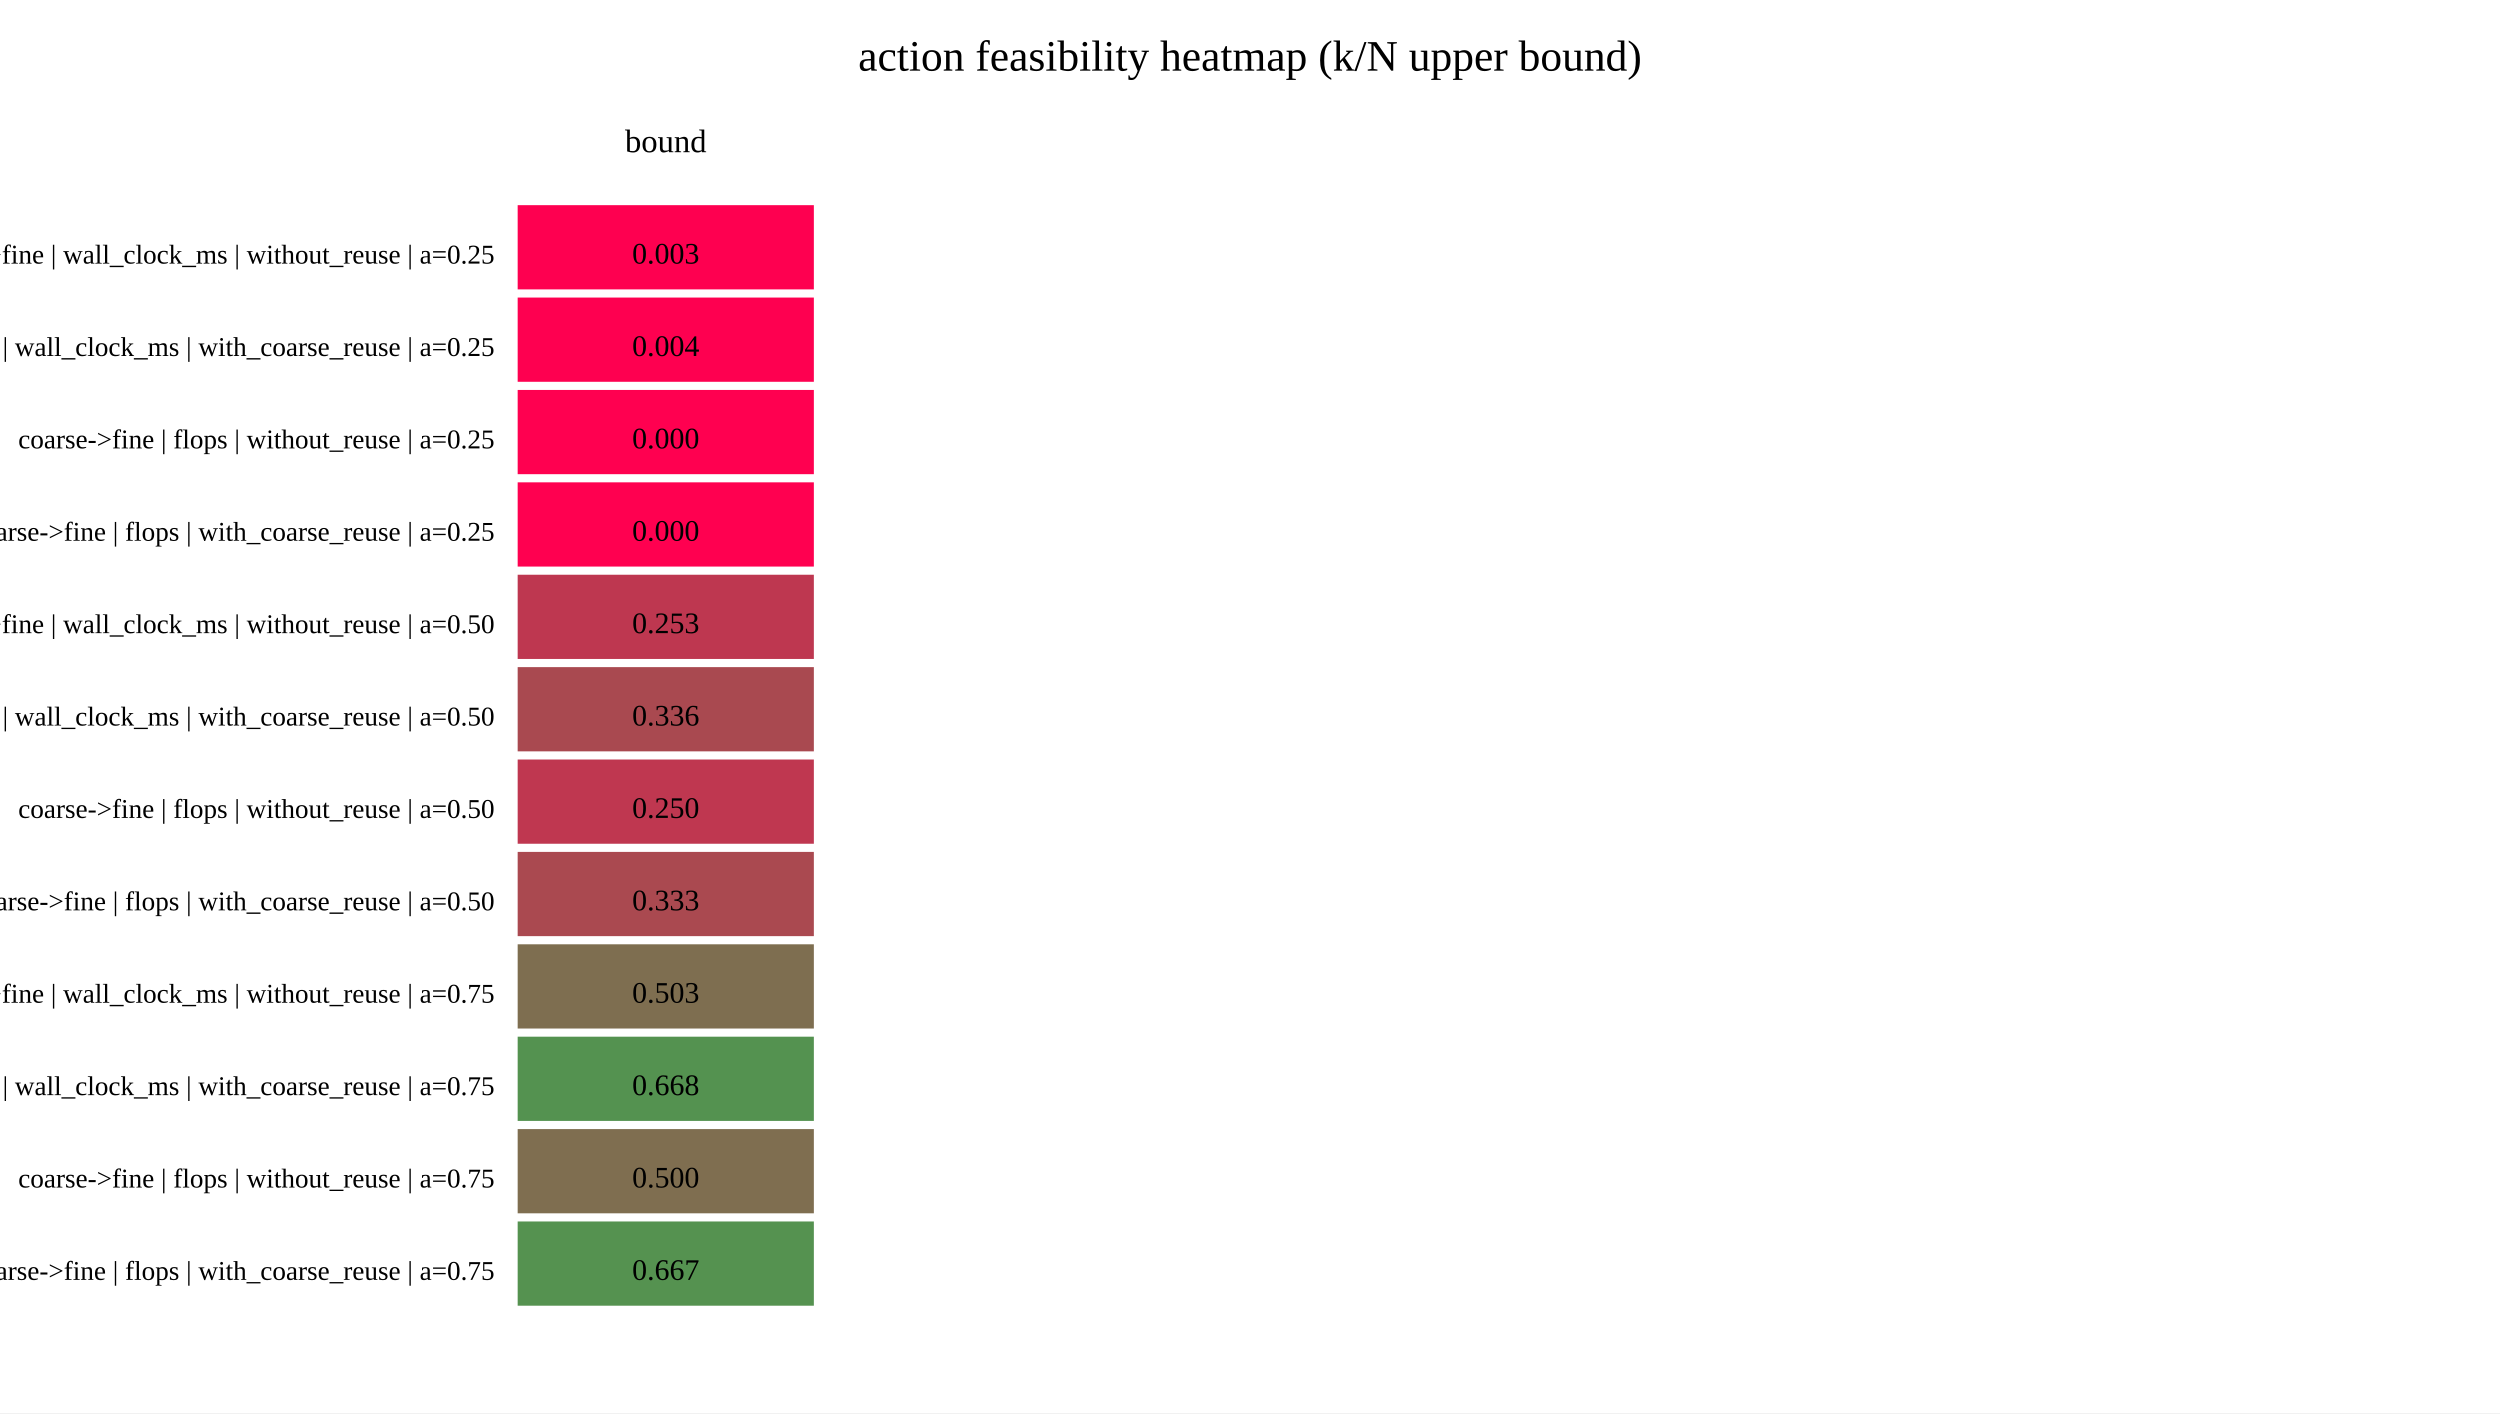
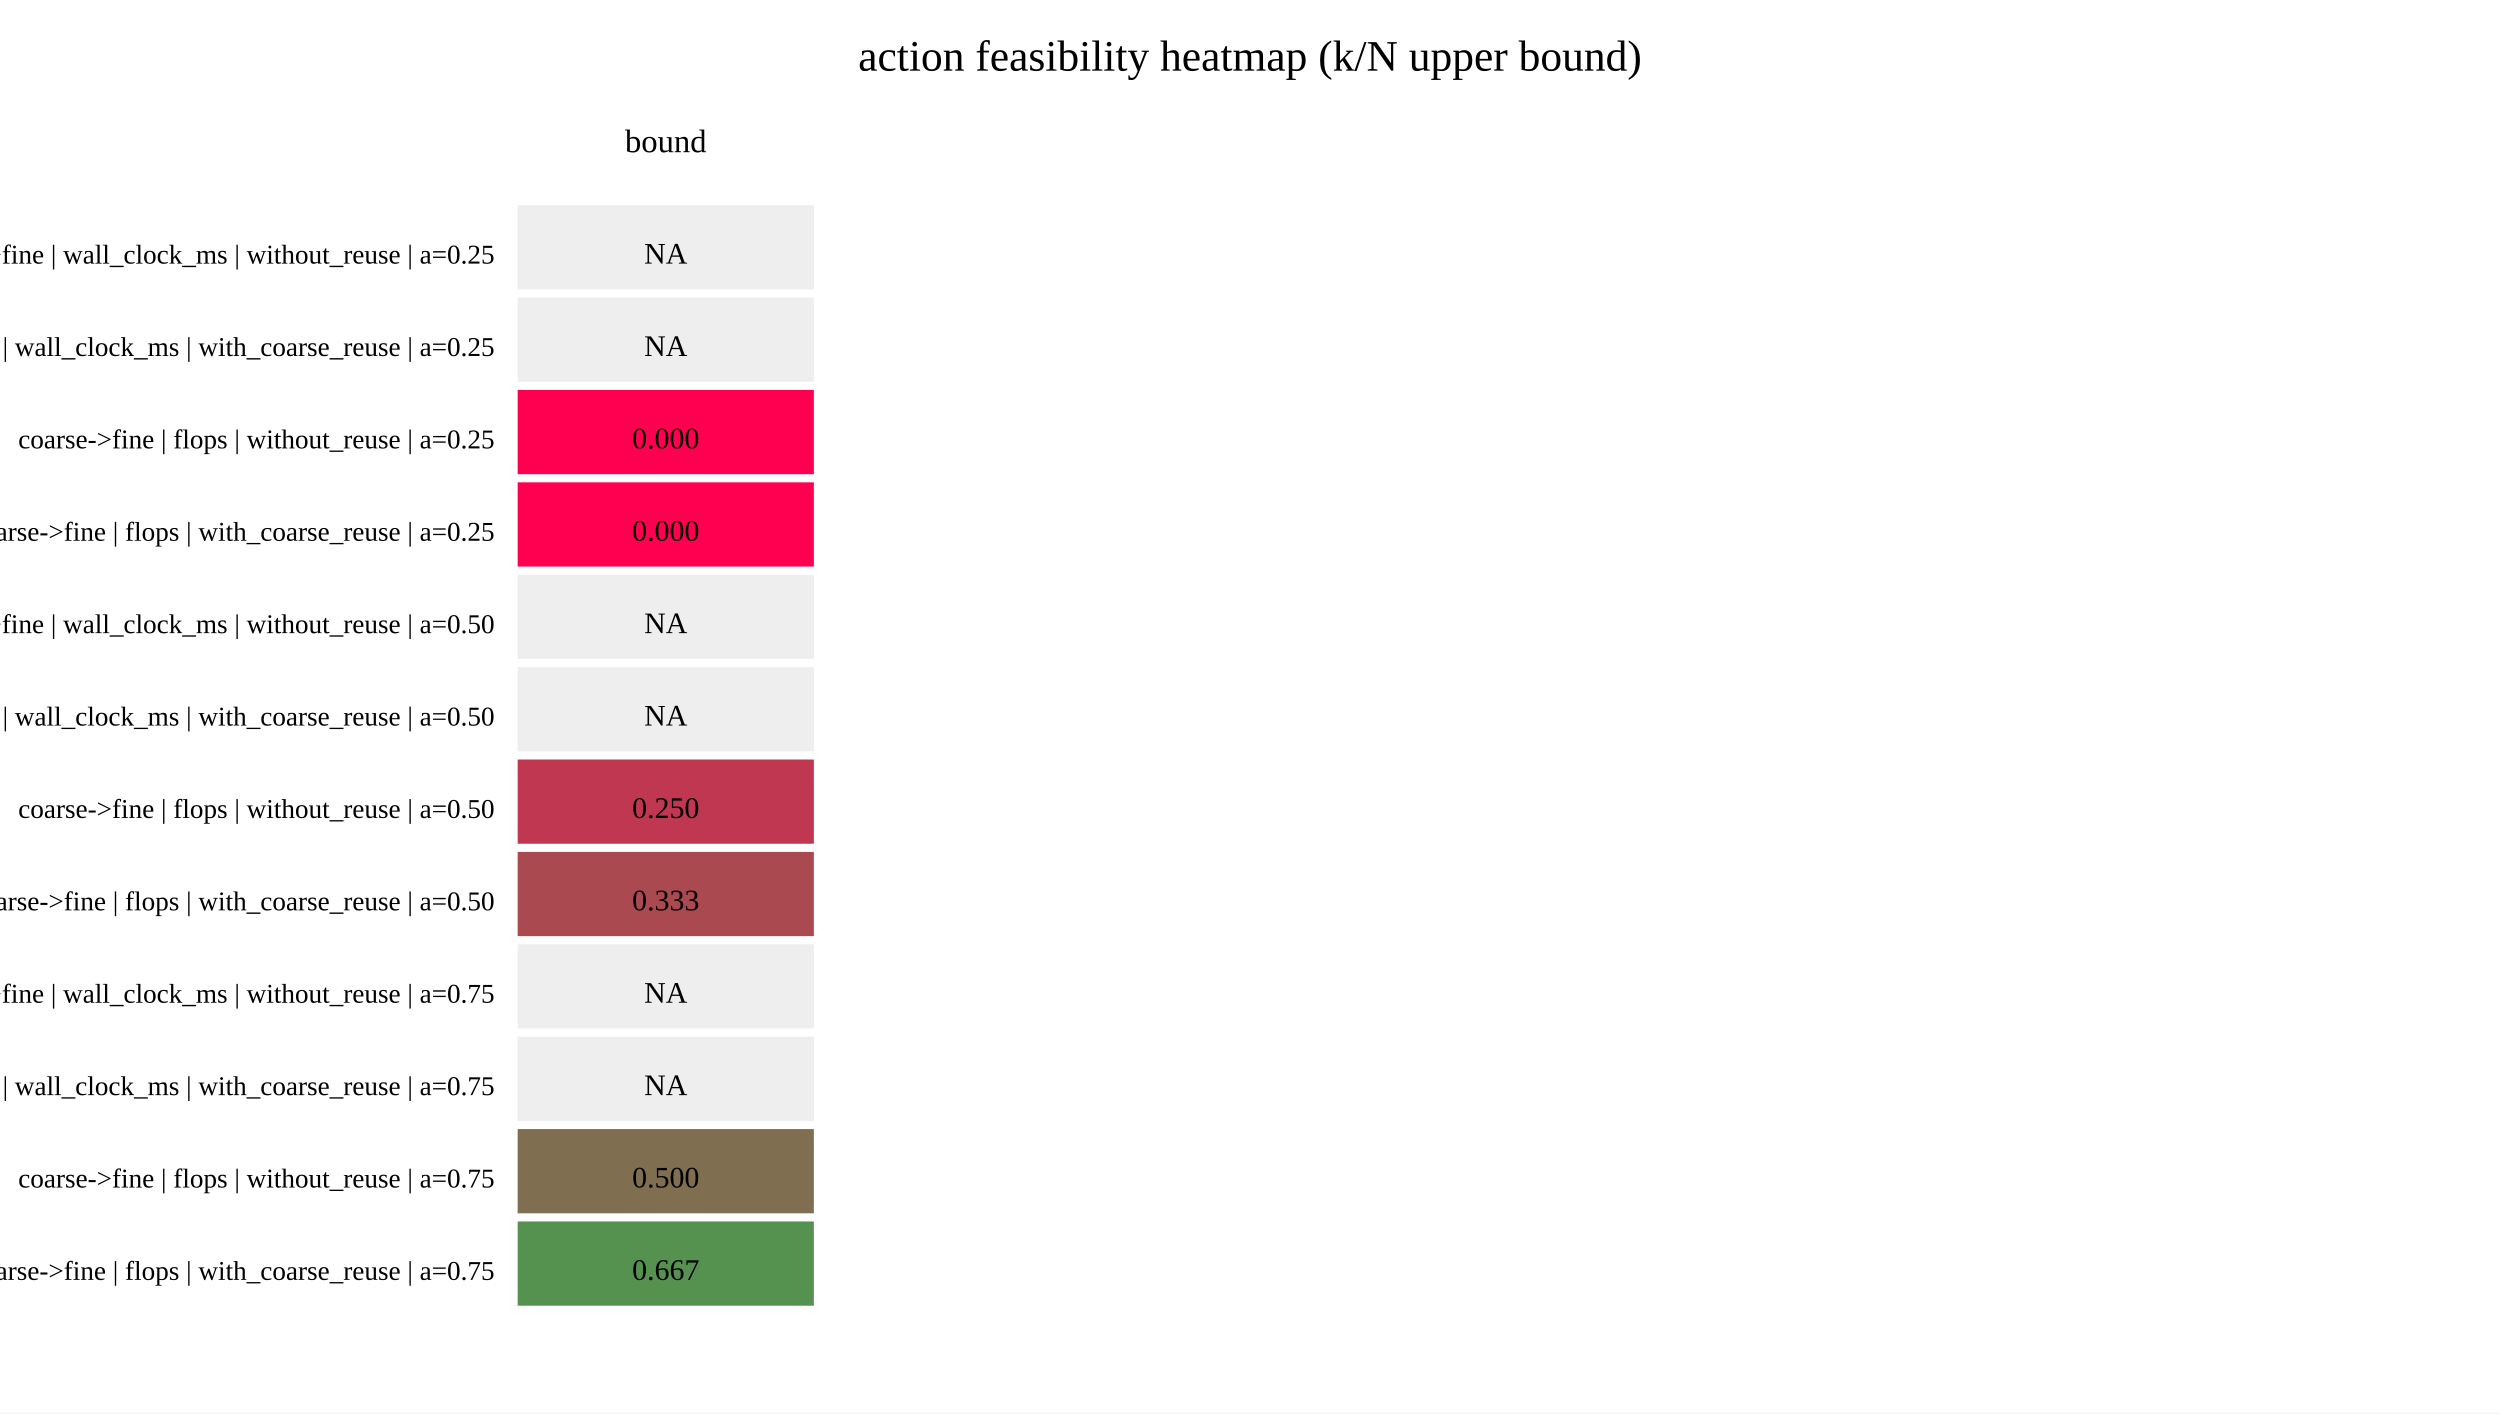
<svg xmlns="http://www.w3.org/2000/svg" width="920" height="520" viewBox="0 0 920 520">
  <rect width="100%" height="100%" fill="white" />
  <text x="460.0" y="26" text-anchor="middle" font-size="16">action feasibility heatmap (k/N upper bound)</text>
  <text x="245.0" y="56" text-anchor="middle" font-size="12">bound</text>
  <text x="182" y="97" text-anchor="end" font-size="10">coarse-&gt;fine | wall_clock_ms | without_reuse | a=0.25</text>
-   <rect x="190" y="75" width="110" height="32" fill="rgb(254,0,80)" stroke="white" />
-   <text x="245.0" y="97" text-anchor="middle" font-size="11">0.003</text>
+   <rect x="190" y="75" width="110" height="32" fill="#eeeeee" stroke="white" />
+   <text x="245.0" y="97" text-anchor="middle" font-size="11">NA</text>
  <text x="182" y="131" text-anchor="end" font-size="10">coarse-&gt;fine | wall_clock_ms | with_coarse_reuse | a=0.25</text>
-   <rect x="190" y="109" width="110" height="32" fill="rgb(254,0,80)" stroke="white" />
-   <text x="245.0" y="131" text-anchor="middle" font-size="11">0.004</text>
+   <rect x="190" y="109" width="110" height="32" fill="#eeeeee" stroke="white" />
+   <text x="245.0" y="131" text-anchor="middle" font-size="11">NA</text>
  <text x="182" y="165" text-anchor="end" font-size="10">coarse-&gt;fine | flops | without_reuse | a=0.25</text>
  <rect x="190" y="143" width="110" height="32" fill="rgb(255,0,80)" stroke="white" />
  <text x="245.0" y="165" text-anchor="middle" font-size="11">0.000</text>
  <text x="182" y="199" text-anchor="end" font-size="10">coarse-&gt;fine | flops | with_coarse_reuse | a=0.25</text>
  <rect x="190" y="177" width="110" height="32" fill="rgb(255,0,80)" stroke="white" />
  <text x="245.0" y="199" text-anchor="middle" font-size="11">0.000</text>
  <text x="182" y="233" text-anchor="end" font-size="10">coarse-&gt;fine | wall_clock_ms | without_reuse | a=0.50</text>
-   <rect x="190" y="211" width="110" height="32" fill="rgb(190,55,80)" stroke="white" />
-   <text x="245.0" y="233" text-anchor="middle" font-size="11">0.253</text>
+   <rect x="190" y="211" width="110" height="32" fill="#eeeeee" stroke="white" />
+   <text x="245.0" y="233" text-anchor="middle" font-size="11">NA</text>
  <text x="182" y="267" text-anchor="end" font-size="10">coarse-&gt;fine | wall_clock_ms | with_coarse_reuse | a=0.50</text>
-   <rect x="190" y="245" width="110" height="32" fill="rgb(169,73,80)" stroke="white" />
-   <text x="245.0" y="267" text-anchor="middle" font-size="11">0.336</text>
+   <rect x="190" y="245" width="110" height="32" fill="#eeeeee" stroke="white" />
+   <text x="245.0" y="267" text-anchor="middle" font-size="11">NA</text>
  <text x="182" y="301" text-anchor="end" font-size="10">coarse-&gt;fine | flops | without_reuse | a=0.50</text>
  <rect x="190" y="279" width="110" height="32" fill="rgb(191,55,80)" stroke="white" />
  <text x="245.0" y="301" text-anchor="middle" font-size="11">0.250</text>
  <text x="182" y="335" text-anchor="end" font-size="10">coarse-&gt;fine | flops | with_coarse_reuse | a=0.50</text>
  <rect x="190" y="313" width="110" height="32" fill="rgb(170,73,80)" stroke="white" />
  <text x="245.0" y="335" text-anchor="middle" font-size="11">0.333</text>
  <text x="182" y="369" text-anchor="end" font-size="10">coarse-&gt;fine | wall_clock_ms | without_reuse | a=0.75</text>
-   <rect x="190" y="347" width="110" height="32" fill="rgb(126,110,80)" stroke="white" />
-   <text x="245.0" y="369" text-anchor="middle" font-size="11">0.503</text>
+   <rect x="190" y="347" width="110" height="32" fill="#eeeeee" stroke="white" />
+   <text x="245.0" y="369" text-anchor="middle" font-size="11">NA</text>
  <text x="182" y="403" text-anchor="end" font-size="10">coarse-&gt;fine | wall_clock_ms | with_coarse_reuse | a=0.75</text>
-   <rect x="190" y="381" width="110" height="32" fill="rgb(84,146,80)" stroke="white" />
-   <text x="245.0" y="403" text-anchor="middle" font-size="11">0.668</text>
+   <rect x="190" y="381" width="110" height="32" fill="#eeeeee" stroke="white" />
+   <text x="245.0" y="403" text-anchor="middle" font-size="11">NA</text>
  <text x="182" y="437" text-anchor="end" font-size="10">coarse-&gt;fine | flops | without_reuse | a=0.75</text>
  <rect x="190" y="415" width="110" height="32" fill="rgb(127,110,80)" stroke="white" />
  <text x="245.0" y="437" text-anchor="middle" font-size="11">0.500</text>
  <text x="182" y="471" text-anchor="end" font-size="10">coarse-&gt;fine | flops | with_coarse_reuse | a=0.75</text>
  <rect x="190" y="449" width="110" height="32" fill="rgb(85,146,80)" stroke="white" />
  <text x="245.0" y="471" text-anchor="middle" font-size="11">0.667</text>
</svg>
